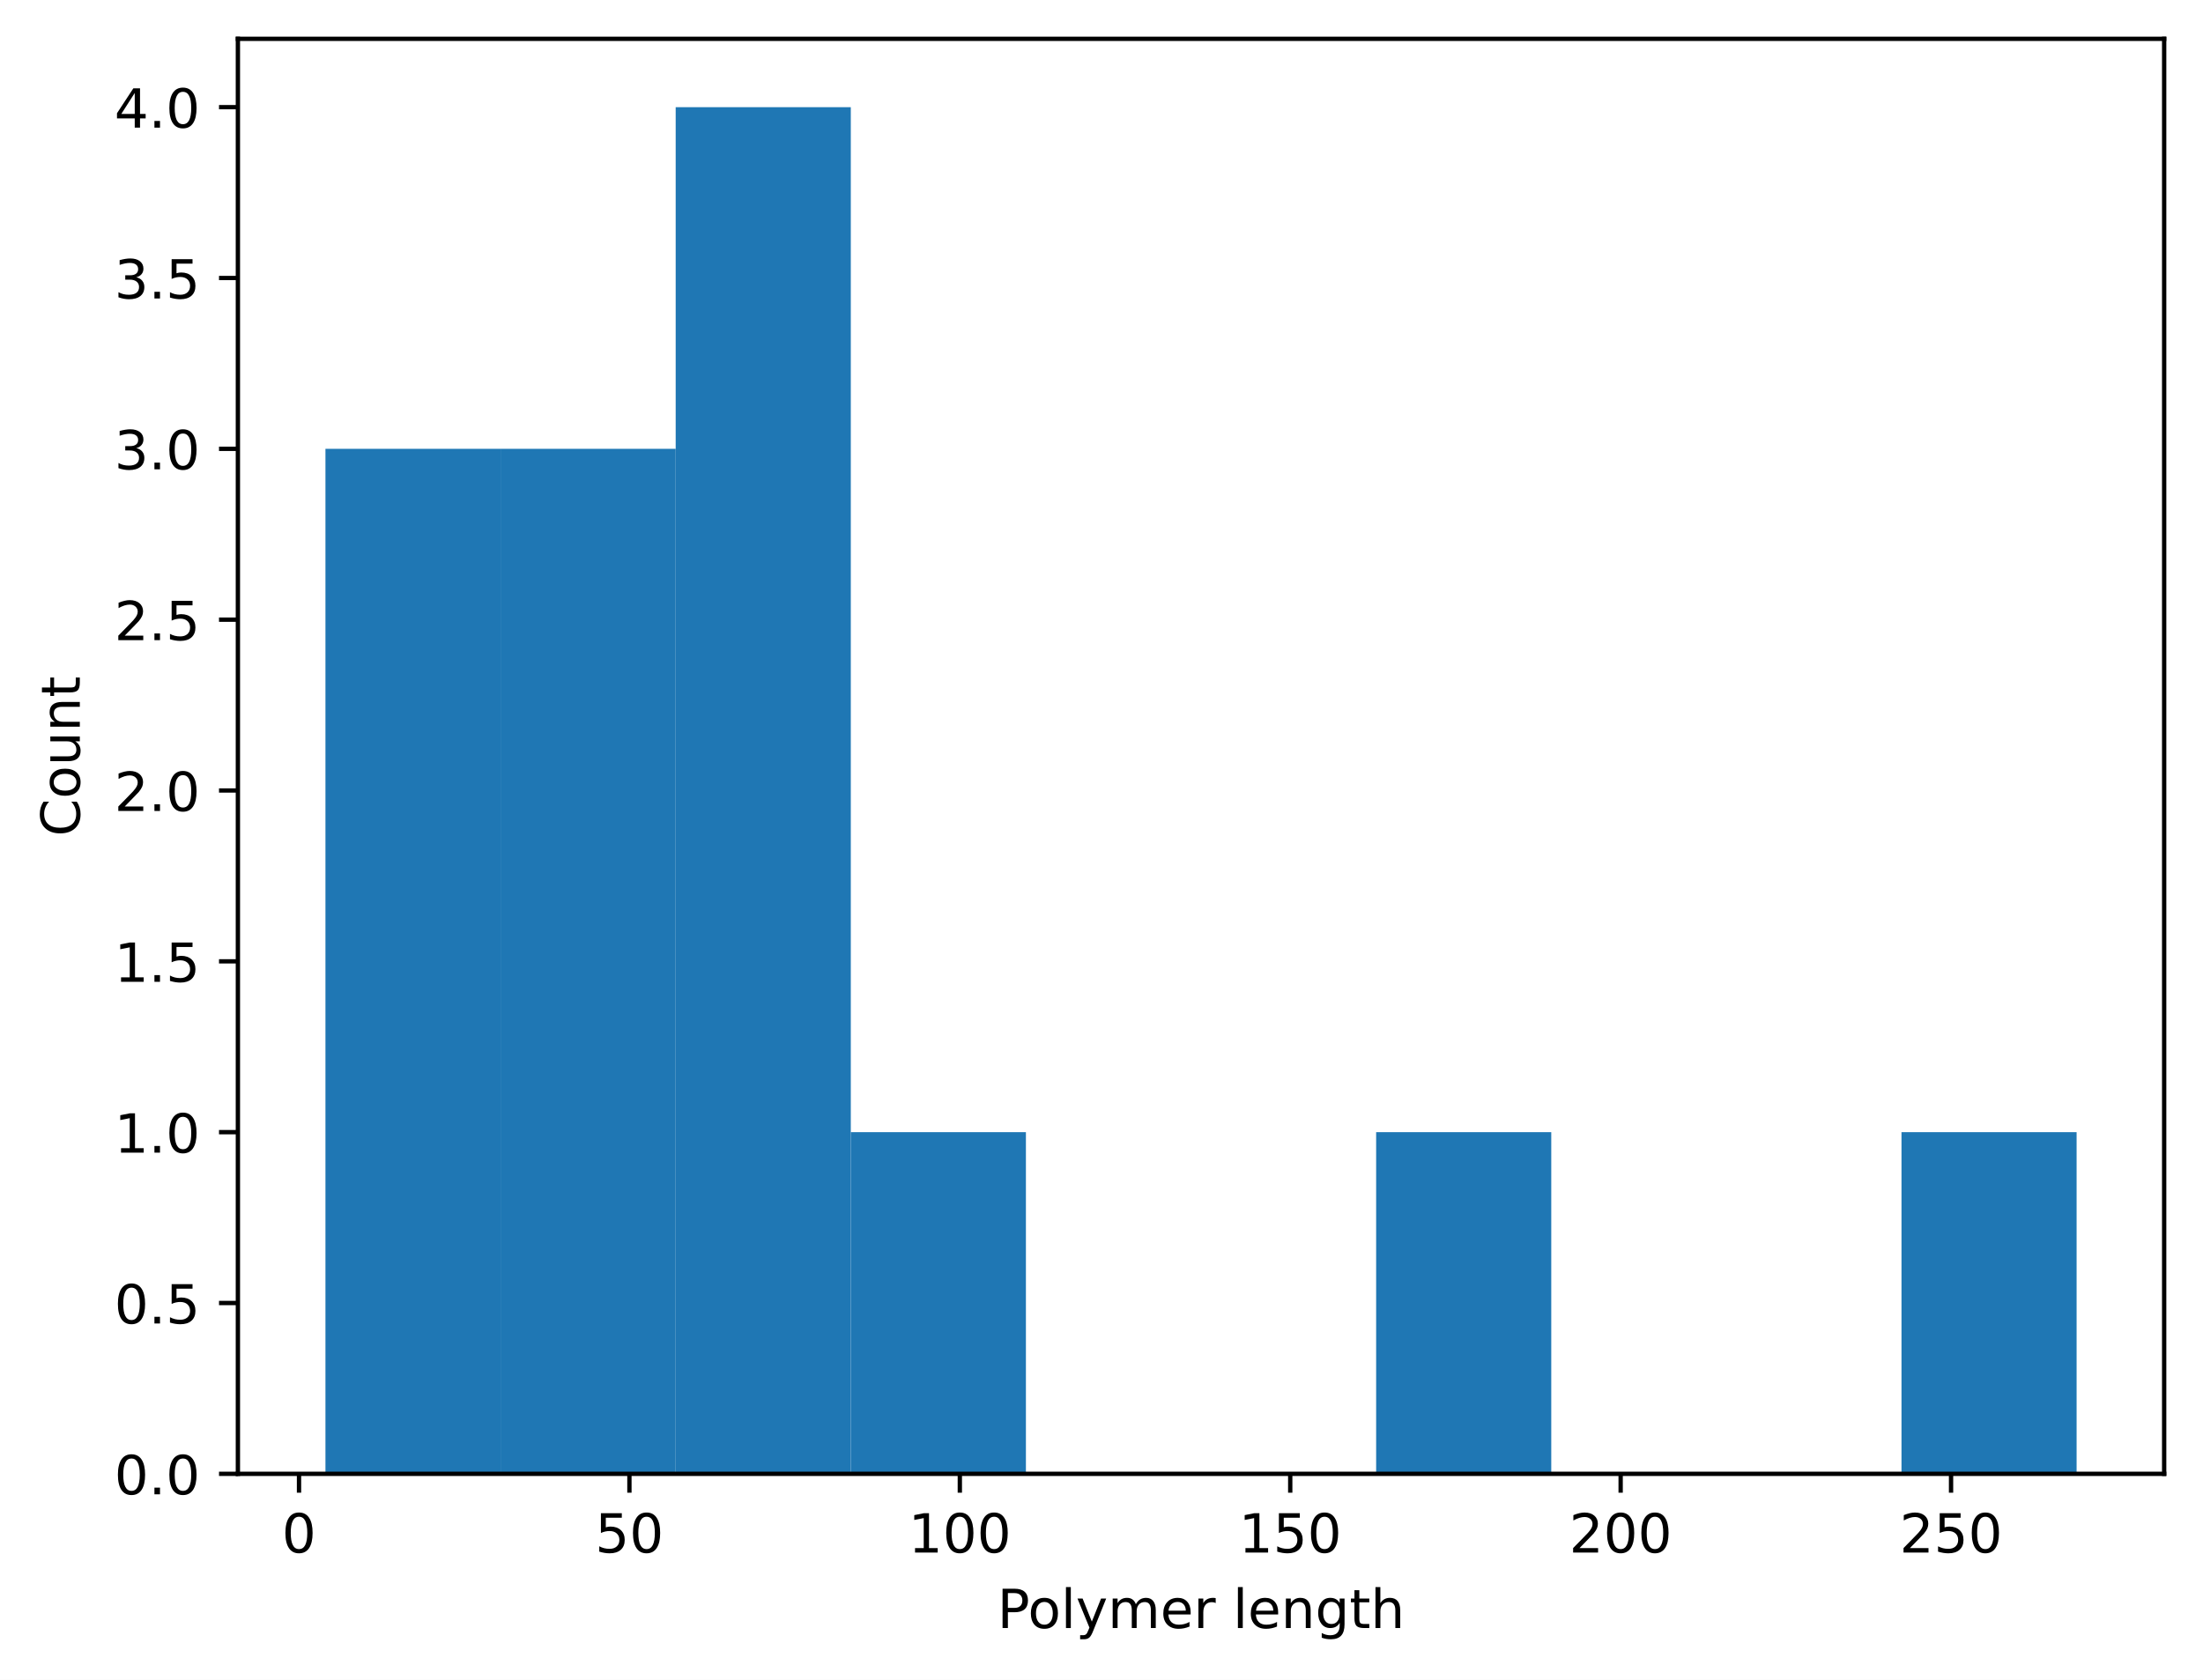
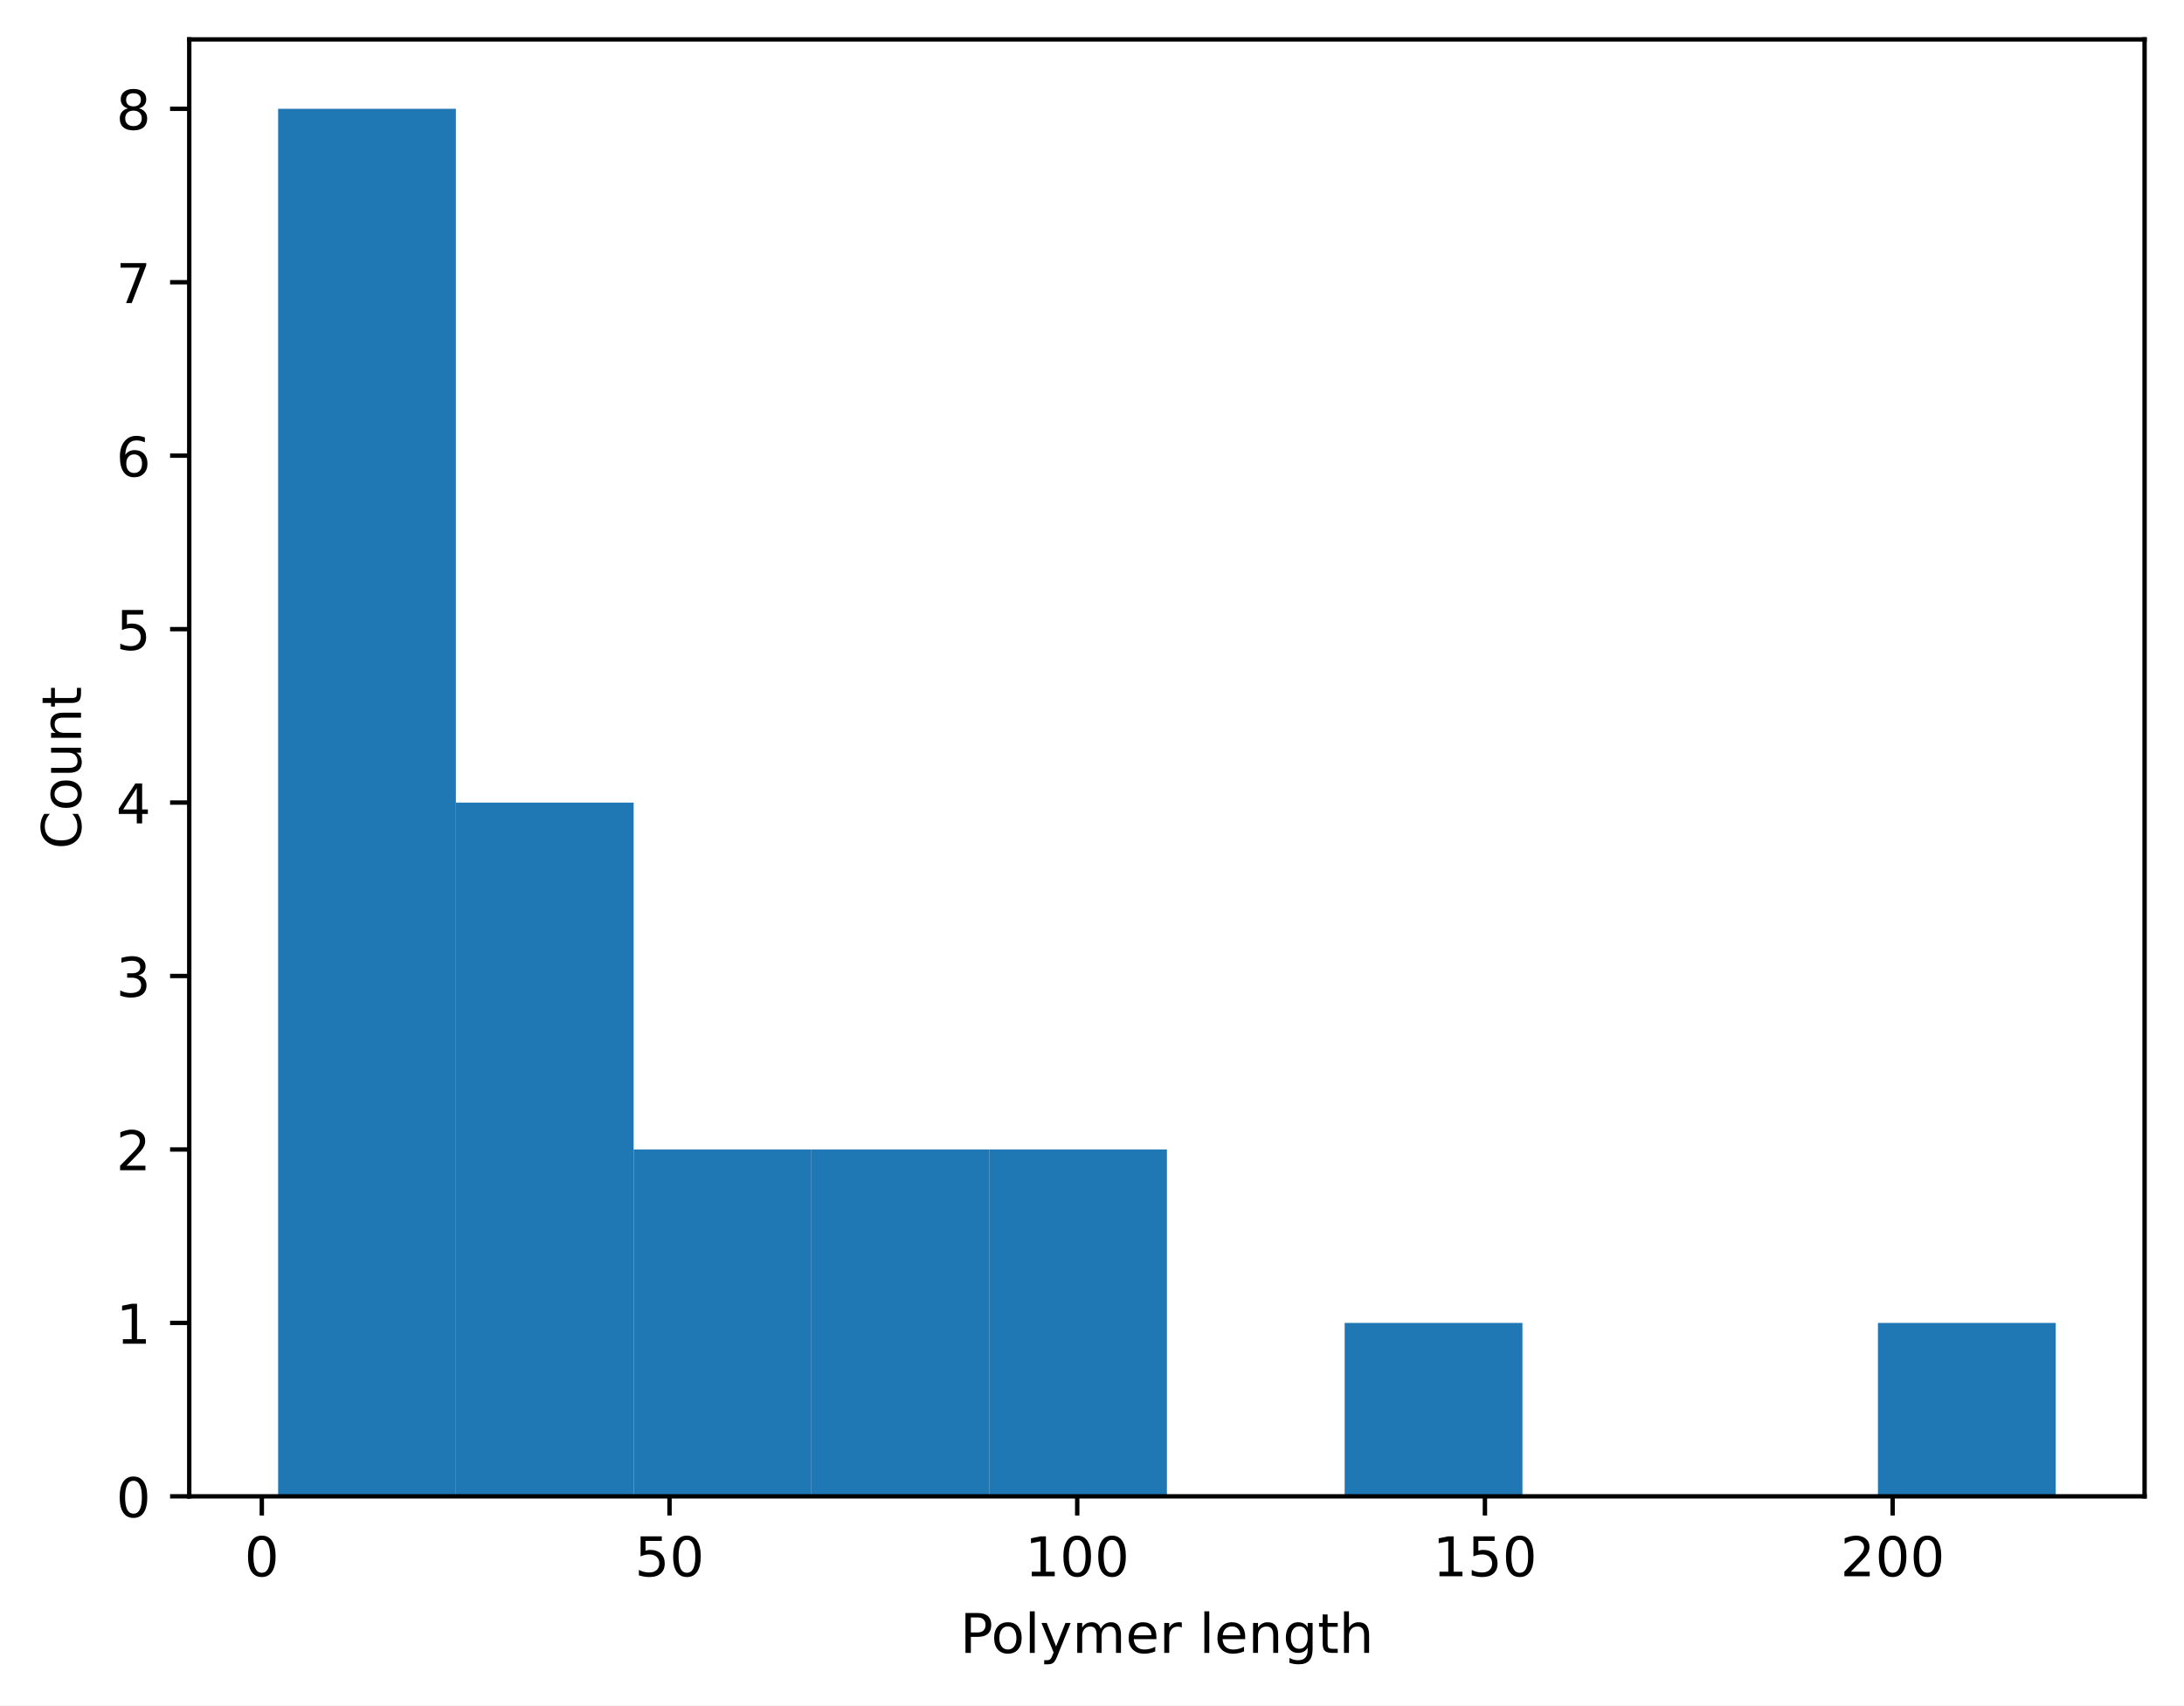
- <svg xmlns="http://www.w3.org/2000/svg" xmlns:xlink="http://www.w3.org/1999/xlink" width="408.423pt" height="311.513pt" viewBox="0 0 408.423 311.513" version="1.1">
+ <svg xmlns="http://www.w3.org/2000/svg" xmlns:xlink="http://www.w3.org/1999/xlink" width="398.882pt" height="311.513pt" viewBox="0 0 398.882 311.513" version="1.1">
  <defs>
    <style type="text/css">*{stroke-linejoin: round; stroke-linecap: butt}</style>
  </defs>
  <g id="figure_1">
    <g id="patch_1">
-       <path d="M 0 311.513  L 408.423 311.513  L 408.423 0  L 0 0  z " style="fill: #ffffff" />
+       <path d="M 0 311.513  L 398.882 311.513  L 398.882 0  L 0 0  z " style="fill: #ffffff" />
    </g>
    <g id="axes_1">
      <g id="patch_2">
-         <path d="M 44.103 273.312  L 401.223 273.312  L 401.223 7.2  L 44.103 7.2  z " style="fill: #ffffff" />
+         <path d="M 34.562 273.312  L 391.683 273.312  L 391.683 7.2  L 34.562 7.2  z " style="fill: #ffffff" />
      </g>
      <g id="patch_3">
-         <path d="M 60.336 273.312  L 92.801 273.312  L 92.801 83.232  L 60.336 83.232  z " clip-path="url(#p8f75eeb2db)" style="fill: #1f77b4" />
+         <path d="M 50.795 273.312  L 83.261 273.312  L 83.261 19.872  L 50.795 19.872  z " clip-path="url(#pa8d07bffdc)" style="fill: #1f77b4" />
      </g>
      <g id="patch_4">
-         <path d="M 92.801 273.312  L 125.267 273.312  L 125.267 83.232  L 92.801 83.232  z " clip-path="url(#p8f75eeb2db)" style="fill: #1f77b4" />
+         <path d="M 83.261 273.312  L 115.726 273.312  L 115.726 146.592  L 83.261 146.592  z " clip-path="url(#pa8d07bffdc)" style="fill: #1f77b4" />
      </g>
      <g id="patch_5">
-         <path d="M 125.267 273.312  L 157.732 273.312  L 157.732 19.872  L 125.267 19.872  z " clip-path="url(#p8f75eeb2db)" style="fill: #1f77b4" />
+         <path d="M 115.726 273.312  L 148.192 273.312  L 148.192 209.952  L 115.726 209.952  z " clip-path="url(#pa8d07bffdc)" style="fill: #1f77b4" />
      </g>
      <g id="patch_6">
-         <path d="M 157.732 273.312  L 190.198 273.312  L 190.198 209.952  L 157.732 209.952  z " clip-path="url(#p8f75eeb2db)" style="fill: #1f77b4" />
+         <path d="M 148.192 273.312  L 180.657 273.312  L 180.657 209.952  L 148.192 209.952  z " clip-path="url(#pa8d07bffdc)" style="fill: #1f77b4" />
      </g>
      <g id="patch_7">
-         <path d="M 190.198 273.312  L 222.663 273.312  L 222.663 273.312  L 190.198 273.312  z " clip-path="url(#p8f75eeb2db)" style="fill: #1f77b4" />
+         <path d="M 180.657 273.312  L 213.123 273.312  L 213.123 209.952  L 180.657 209.952  z " clip-path="url(#pa8d07bffdc)" style="fill: #1f77b4" />
      </g>
      <g id="patch_8">
-         <path d="M 222.663 273.312  L 255.129 273.312  L 255.129 273.312  L 222.663 273.312  z " clip-path="url(#p8f75eeb2db)" style="fill: #1f77b4" />
+         <path d="M 213.123 273.312  L 245.588 273.312  L 245.588 273.312  L 213.123 273.312  z " clip-path="url(#pa8d07bffdc)" style="fill: #1f77b4" />
      </g>
      <g id="patch_9">
-         <path d="M 255.129 273.312  L 287.594 273.312  L 287.594 209.952  L 255.129 209.952  z " clip-path="url(#p8f75eeb2db)" style="fill: #1f77b4" />
+         <path d="M 245.588 273.312  L 278.053 273.312  L 278.053 241.632  L 245.588 241.632  z " clip-path="url(#pa8d07bffdc)" style="fill: #1f77b4" />
      </g>
      <g id="patch_10">
-         <path d="M 287.594 273.312  L 320.059 273.312  L 320.059 273.312  L 287.594 273.312  z " clip-path="url(#p8f75eeb2db)" style="fill: #1f77b4" />
+         <path d="M 278.053 273.312  L 310.519 273.312  L 310.519 273.312  L 278.053 273.312  z " clip-path="url(#pa8d07bffdc)" style="fill: #1f77b4" />
      </g>
      <g id="patch_11">
-         <path d="M 320.059 273.312  L 352.525 273.312  L 352.525 273.312  L 320.059 273.312  z " clip-path="url(#p8f75eeb2db)" style="fill: #1f77b4" />
+         <path d="M 310.519 273.312  L 342.984 273.312  L 342.984 273.312  L 310.519 273.312  z " clip-path="url(#pa8d07bffdc)" style="fill: #1f77b4" />
      </g>
      <g id="patch_12">
-         <path d="M 352.525 273.312  L 384.99 273.312  L 384.99 209.952  L 352.525 209.952  z " clip-path="url(#p8f75eeb2db)" style="fill: #1f77b4" />
+         <path d="M 342.984 273.312  L 375.45 273.312  L 375.45 241.632  L 342.984 241.632  z " clip-path="url(#pa8d07bffdc)" style="fill: #1f77b4" />
      </g>
      <g id="matplotlib.axis_1">
        <g id="xtick_1">
          <g id="line2d_1">
            <defs>
-               <path id="m51d0f3c06d" d="M 0 0  L 0 3.5  " style="stroke: #000000; stroke-width: 0.8" />
+               <path id="m3407027a15" d="M 0 0  L 0 3.5  " style="stroke: #000000; stroke-width: 0.8" />
            </defs>
            <g>
-               <use xlink:href="#m51d0f3c06d" x="55.435" y="273.312" style="stroke: #000000; stroke-width: 0.8" />
+               <use xlink:href="#m3407027a15" x="47.817" y="273.312" style="stroke: #000000; stroke-width: 0.8" />
            </g>
          </g>
          <g id="text_1">
-             <g transform="translate(52.25416 287.9097) scale(0.1 -0.1)">
+             <g transform="translate(44.63549 287.9097) scale(0.1 -0.1)">
              <defs>
                <path id="DejaVuSans-13" d="M 2034 4250  Q 1547 4250 1301 3770  Q 1056 3291 1056 2328  Q 1056 1369 1301 889  Q 1547 409 2034 409  Q 2525 409 2770 889  Q 3016 1369 3016 2328  Q 3016 3291 2770 3770  Q 2525 4250 2034 4250  z M 2034 4750  Q 2819 4750 3233 4129  Q 3647 3509 3647 2328  Q 3647 1150 3233 529  Q 2819 -91 2034 -91  Q 1250 -91 836 529  Q 422 1150 422 2328  Q 422 3509 836 4129  Q 1250 4750 2034 4750  z " transform="scale(0.015625)" />
              </defs>
              <use xlink:href="#DejaVuSans-13" />
            </g>
          </g>
        </g>
        <g id="xtick_2">
          <g id="line2d_2">
            <g>
-               <use xlink:href="#m51d0f3c06d" x="116.691" y="273.312" style="stroke: #000000; stroke-width: 0.8" />
+               <use xlink:href="#m3407027a15" x="122.279" y="273.312" style="stroke: #000000; stroke-width: 0.8" />
            </g>
          </g>
          <g id="text_2">
-             <g transform="translate(110.3285 287.9097) scale(0.1 -0.1)">
+             <g transform="translate(115.9163 287.9097) scale(0.1 -0.1)">
              <defs>
                <path id="DejaVuSans-18" d="M 691 4666  L 3169 4666  L 3169 4134  L 1269 4134  L 1269 2991  Q 1406 3038 1543 3061  Q 1681 3084 1819 3084  Q 2600 3084 3056 2656  Q 3513 2228 3513 1497  Q 3513 744 3044 326  Q 2575 -91 1722 -91  Q 1428 -91 1123 -41  Q 819 9 494 109  L 494 744  Q 775 591 1075 516  Q 1375 441 1709 441  Q 2250 441 2565 725  Q 2881 1009 2881 1497  Q 2881 1984 2565 2268  Q 2250 2553 1709 2553  Q 1456 2553 1204 2497  Q 953 2441 691 2322  L 691 4666  z " transform="scale(0.015625)" />
              </defs>
              <use xlink:href="#DejaVuSans-18" />
              <use xlink:href="#DejaVuSans-13" transform="translate(63.625 0)" />
            </g>
          </g>
        </g>
        <g id="xtick_3">
          <g id="line2d_3">
            <g>
-               <use xlink:href="#m51d0f3c06d" x="177.947" y="273.312" style="stroke: #000000; stroke-width: 0.8" />
+               <use xlink:href="#m3407027a15" x="196.741" y="273.312" style="stroke: #000000; stroke-width: 0.8" />
            </g>
          </g>
          <g id="text_3">
-             <g transform="translate(168.4028 287.9097) scale(0.1 -0.1)">
+             <g transform="translate(187.1971 287.9097) scale(0.1 -0.1)">
              <defs>
                <path id="DejaVuSans-14" d="M 794 531  L 1825 531  L 1825 4091  L 703 3866  L 703 4441  L 1819 4666  L 2450 4666  L 2450 531  L 3481 531  L 3481 0  L 794 0  L 794 531  z " transform="scale(0.015625)" />
              </defs>
              <use xlink:href="#DejaVuSans-14" />
              <use xlink:href="#DejaVuSans-13" transform="translate(63.625 0)" />
              <use xlink:href="#DejaVuSans-13" transform="translate(127.25 0)" />
            </g>
          </g>
        </g>
        <g id="xtick_4">
          <g id="line2d_4">
            <g>
-               <use xlink:href="#m51d0f3c06d" x="239.202" y="273.312" style="stroke: #000000; stroke-width: 0.8" />
+               <use xlink:href="#m3407027a15" x="271.203" y="273.312" style="stroke: #000000; stroke-width: 0.8" />
            </g>
          </g>
          <g id="text_4">
-             <g transform="translate(229.6584 287.9097) scale(0.1 -0.1)">
+             <g transform="translate(261.6592 287.9097) scale(0.1 -0.1)">
              <use xlink:href="#DejaVuSans-14" />
              <use xlink:href="#DejaVuSans-18" transform="translate(63.625 0)" />
              <use xlink:href="#DejaVuSans-13" transform="translate(127.25 0)" />
            </g>
          </g>
        </g>
        <g id="xtick_5">
          <g id="line2d_5">
            <g>
-               <use xlink:href="#m51d0f3c06d" x="300.458" y="273.312" style="stroke: #000000; stroke-width: 0.8" />
+               <use xlink:href="#m3407027a15" x="345.665" y="273.312" style="stroke: #000000; stroke-width: 0.8" />
            </g>
          </g>
          <g id="text_5">
-             <g transform="translate(290.914 287.9097) scale(0.1 -0.1)">
+             <g transform="translate(336.1212 287.9097) scale(0.1 -0.1)">
              <defs>
                <path id="DejaVuSans-15" d="M 1228 531  L 3431 531  L 3431 0  L 469 0  L 469 531  Q 828 903 1448 1529  Q 2069 2156 2228 2338  Q 2531 2678 2651 2914  Q 2772 3150 2772 3378  Q 2772 3750 2511 3984  Q 2250 4219 1831 4219  Q 1534 4219 1204 4116  Q 875 4013 500 3803  L 500 4441  Q 881 4594 1212 4672  Q 1544 4750 1819 4750  Q 2544 4750 2975 4387  Q 3406 4025 3406 3419  Q 3406 3131 3298 2873  Q 3191 2616 2906 2266  Q 2828 2175 2409 1742  Q 1991 1309 1228 531  z " transform="scale(0.015625)" />
              </defs>
              <use xlink:href="#DejaVuSans-15" />
              <use xlink:href="#DejaVuSans-13" transform="translate(63.625 0)" />
              <use xlink:href="#DejaVuSans-13" transform="translate(127.25 0)" />
            </g>
          </g>
        </g>
-         <g id="xtick_6">
-           <g id="line2d_6">
-             <g>
-               <use xlink:href="#m51d0f3c06d" x="361.713" y="273.312" style="stroke: #000000; stroke-width: 0.8" />
-             </g>
-           </g>
-           <g id="text_6">
-             <g transform="translate(352.1695 287.9097) scale(0.1 -0.1)">
-               <use xlink:href="#DejaVuSans-15" />
-               <use xlink:href="#DejaVuSans-18" transform="translate(63.625 0)" />
-               <use xlink:href="#DejaVuSans-13" transform="translate(127.25 0)" />
-             </g>
-           </g>
-         </g>
-         <g id="text_7">
-           <g transform="translate(184.8897 301.9104) scale(0.1 -0.1)">
+         <g id="text_6">
+           <g transform="translate(175.3491 301.9104) scale(0.1 -0.1)">
            <defs>
              <path id="DejaVuSans-33" d="M 1259 4147  L 1259 2394  L 2053 2394  Q 2494 2394 2734 2622  Q 2975 2850 2975 3272  Q 2975 3691 2734 3919  Q 2494 4147 2053 4147  L 1259 4147  z M 628 4666  L 2053 4666  Q 2838 4666 3239 4311  Q 3641 3956 3641 3272  Q 3641 2581 3239 2228  Q 2838 1875 2053 1875  L 1259 1875  L 1259 0  L 628 0  L 628 4666  z " transform="scale(0.015625)" />
              <path id="DejaVuSans-52" d="M 1959 3097  Q 1497 3097 1228 2736  Q 959 2375 959 1747  Q 959 1119 1226 758  Q 1494 397 1959 397  Q 2419 397 2687 759  Q 2956 1122 2956 1747  Q 2956 2369 2687 2733  Q 2419 3097 1959 3097  z M 1959 3584  Q 2709 3584 3137 3096  Q 3566 2609 3566 1747  Q 3566 888 3137 398  Q 2709 -91 1959 -91  Q 1206 -91 779 398  Q 353 888 353 1747  Q 353 2609 779 3096  Q 1206 3584 1959 3584  z " transform="scale(0.015625)" />
              <path id="DejaVuSans-4f" d="M 603 4863  L 1178 4863  L 1178 0  L 603 0  L 603 4863  z " transform="scale(0.015625)" />
              <path id="DejaVuSans-5c" d="M 2059 -325  Q 1816 -950 1584 -1140  Q 1353 -1331 966 -1331  L 506 -1331  L 506 -850  L 844 -850  Q 1081 -850 1212 -737  Q 1344 -625 1503 -206  L 1606 56  L 191 3500  L 800 3500  L 1894 763  L 2988 3500  L 3597 3500  L 2059 -325  z " transform="scale(0.015625)" />
              <path id="DejaVuSans-50" d="M 3328 2828  Q 3544 3216 3844 3400  Q 4144 3584 4550 3584  Q 5097 3584 5394 3201  Q 5691 2819 5691 2113  L 5691 0  L 5113 0  L 5113 2094  Q 5113 2597 4934 2840  Q 4756 3084 4391 3084  Q 3944 3084 3684 2787  Q 3425 2491 3425 1978  L 3425 0  L 2847 0  L 2847 2094  Q 2847 2600 2669 2842  Q 2491 3084 2119 3084  Q 1678 3084 1418 2786  Q 1159 2488 1159 1978  L 1159 0  L 581 0  L 581 3500  L 1159 3500  L 1159 2956  Q 1356 3278 1631 3431  Q 1906 3584 2284 3584  Q 2666 3584 2933 3390  Q 3200 3197 3328 2828  z " transform="scale(0.015625)" />
              <path id="DejaVuSans-48" d="M 3597 1894  L 3597 1613  L 953 1613  Q 991 1019 1311 708  Q 1631 397 2203 397  Q 2534 397 2845 478  Q 3156 559 3463 722  L 3463 178  Q 3153 47 2828 -22  Q 2503 -91 2169 -91  Q 1331 -91 842 396  Q 353 884 353 1716  Q 353 2575 817 3079  Q 1281 3584 2069 3584  Q 2775 3584 3186 3129  Q 3597 2675 3597 1894  z M 3022 2063  Q 3016 2534 2758 2815  Q 2500 3097 2075 3097  Q 1594 3097 1305 2825  Q 1016 2553 972 2059  L 3022 2063  z " transform="scale(0.015625)" />
              <path id="DejaVuSans-55" d="M 2631 2963  Q 2534 3019 2420 3045  Q 2306 3072 2169 3072  Q 1681 3072 1420 2755  Q 1159 2438 1159 1844  L 1159 0  L 581 0  L 581 3500  L 1159 3500  L 1159 2956  Q 1341 3275 1631 3429  Q 1922 3584 2338 3584  Q 2397 3584 2469 3576  Q 2541 3569 2628 3553  L 2631 2963  z " transform="scale(0.015625)" />
              <path id="DejaVuSans-3" transform="scale(0.015625)" />
              <path id="DejaVuSans-51" d="M 3513 2113  L 3513 0  L 2938 0  L 2938 2094  Q 2938 2591 2744 2837  Q 2550 3084 2163 3084  Q 1697 3084 1428 2787  Q 1159 2491 1159 1978  L 1159 0  L 581 0  L 581 3500  L 1159 3500  L 1159 2956  Q 1366 3272 1645 3428  Q 1925 3584 2291 3584  Q 2894 3584 3203 3211  Q 3513 2838 3513 2113  z " transform="scale(0.015625)" />
              <path id="DejaVuSans-4a" d="M 2906 1791  Q 2906 2416 2648 2759  Q 2391 3103 1925 3103  Q 1463 3103 1205 2759  Q 947 2416 947 1791  Q 947 1169 1205 825  Q 1463 481 1925 481  Q 2391 481 2648 825  Q 2906 1169 2906 1791  z M 3481 434  Q 3481 -459 3084 -895  Q 2688 -1331 1869 -1331  Q 1566 -1331 1297 -1286  Q 1028 -1241 775 -1147  L 775 -588  Q 1028 -725 1275 -790  Q 1522 -856 1778 -856  Q 2344 -856 2625 -561  Q 2906 -266 2906 331  L 2906 616  Q 2728 306 2450 153  Q 2172 0 1784 0  Q 1141 0 747 490  Q 353 981 353 1791  Q 353 2603 747 3093  Q 1141 3584 1784 3584  Q 2172 3584 2450 3431  Q 2728 3278 2906 2969  L 2906 3500  L 3481 3500  L 3481 434  z " transform="scale(0.015625)" />
              <path id="DejaVuSans-57" d="M 1172 4494  L 1172 3500  L 2356 3500  L 2356 3053  L 1172 3053  L 1172 1153  Q 1172 725 1289 603  Q 1406 481 1766 481  L 2356 481  L 2356 0  L 1766 0  Q 1100 0 847 248  Q 594 497 594 1153  L 594 3053  L 172 3053  L 172 3500  L 594 3500  L 594 4494  L 1172 4494  z " transform="scale(0.015625)" />
              <path id="DejaVuSans-4b" d="M 3513 2113  L 3513 0  L 2938 0  L 2938 2094  Q 2938 2591 2744 2837  Q 2550 3084 2163 3084  Q 1697 3084 1428 2787  Q 1159 2491 1159 1978  L 1159 0  L 581 0  L 581 4863  L 1159 4863  L 1159 2956  Q 1366 3272 1645 3428  Q 1925 3584 2291 3584  Q 2894 3584 3203 3211  Q 3513 2838 3513 2113  z " transform="scale(0.015625)" />
            </defs>
            <use xlink:href="#DejaVuSans-33" />
            <use xlink:href="#DejaVuSans-52" transform="translate(56.73438 0)" />
            <use xlink:href="#DejaVuSans-4f" transform="translate(117.9219 0)" />
            <use xlink:href="#DejaVuSans-5c" transform="translate(145.7031 0)" />
            <use xlink:href="#DejaVuSans-50" transform="translate(204.8906 0)" />
            <use xlink:href="#DejaVuSans-48" transform="translate(302.2969 0)" />
            <use xlink:href="#DejaVuSans-55" transform="translate(363.8281 0)" />
            <use xlink:href="#DejaVuSans-3" transform="translate(404.9375 0)" />
            <use xlink:href="#DejaVuSans-4f" transform="translate(436.7188 0)" />
            <use xlink:href="#DejaVuSans-48" transform="translate(464.5 0)" />
            <use xlink:href="#DejaVuSans-51" transform="translate(526.0312 0)" />
            <use xlink:href="#DejaVuSans-4a" transform="translate(589.4062 0)" />
            <use xlink:href="#DejaVuSans-57" transform="translate(652.8906 0)" />
            <use xlink:href="#DejaVuSans-4b" transform="translate(692.0938 0)" />
          </g>
        </g>
      </g>
      <g id="matplotlib.axis_2">
        <g id="ytick_1">
+           <g id="line2d_6">
+             <defs>
+               <path id="m67dfd224ca" d="M 0 0  L -3.5 0  " style="stroke: #000000; stroke-width: 0.8" />
+             </defs>
+             <g>
+               <use xlink:href="#m67dfd224ca" x="34.562" y="273.312" style="stroke: #000000; stroke-width: 0.8" />
+             </g>
+           </g>
+           <g id="text_7">
+             <g transform="translate(21.2 277.1108) scale(0.1 -0.1)">
+               <use xlink:href="#DejaVuSans-13" />
+             </g>
+           </g>
+         </g>
+         <g id="ytick_2">
          <g id="line2d_7">
-             <defs>
-               <path id="m0d4f60b505" d="M 0 0  L -3.5 0  " style="stroke: #000000; stroke-width: 0.8" />
-             </defs>
-             <g>
-               <use xlink:href="#m0d4f60b505" x="44.103" y="273.312" style="stroke: #000000; stroke-width: 0.8" />
+             <g>
+               <use xlink:href="#m67dfd224ca" x="34.562" y="241.632" style="stroke: #000000; stroke-width: 0.8" />
            </g>
          </g>
          <g id="text_8">
-             <g transform="translate(21.2 277.1108) scale(0.1 -0.1)">
-               <defs>
-                 <path id="DejaVuSans-11" d="M 684 794  L 1344 794  L 1344 0  L 684 0  L 684 794  z " transform="scale(0.015625)" />
-               </defs>
-               <use xlink:href="#DejaVuSans-13" />
-               <use xlink:href="#DejaVuSans-11" transform="translate(63.625 0)" />
-               <use xlink:href="#DejaVuSans-13" transform="translate(95.40625 0)" />
-             </g>
-           </g>
-         </g>
-         <g id="ytick_2">
+             <g transform="translate(21.2 245.4308) scale(0.1 -0.1)">
+               <use xlink:href="#DejaVuSans-14" />
+             </g>
+           </g>
+         </g>
+         <g id="ytick_3">
          <g id="line2d_8">
            <g>
-               <use xlink:href="#m0d4f60b505" x="44.103" y="241.632" style="stroke: #000000; stroke-width: 0.8" />
+               <use xlink:href="#m67dfd224ca" x="34.562" y="209.952" style="stroke: #000000; stroke-width: 0.8" />
            </g>
          </g>
          <g id="text_9">
-             <g transform="translate(21.2 245.4308) scale(0.1 -0.1)">
-               <use xlink:href="#DejaVuSans-13" />
-               <use xlink:href="#DejaVuSans-11" transform="translate(63.625 0)" />
-               <use xlink:href="#DejaVuSans-18" transform="translate(95.40625 0)" />
-             </g>
-           </g>
-         </g>
-         <g id="ytick_3">
+             <g transform="translate(21.2 213.7508) scale(0.1 -0.1)">
+               <use xlink:href="#DejaVuSans-15" />
+             </g>
+           </g>
+         </g>
+         <g id="ytick_4">
          <g id="line2d_9">
            <g>
-               <use xlink:href="#m0d4f60b505" x="44.103" y="209.952" style="stroke: #000000; stroke-width: 0.8" />
+               <use xlink:href="#m67dfd224ca" x="34.562" y="178.272" style="stroke: #000000; stroke-width: 0.8" />
            </g>
          </g>
          <g id="text_10">
-             <g transform="translate(21.2 213.7508) scale(0.1 -0.1)">
-               <use xlink:href="#DejaVuSans-14" />
-               <use xlink:href="#DejaVuSans-11" transform="translate(63.625 0)" />
-               <use xlink:href="#DejaVuSans-13" transform="translate(95.40625 0)" />
-             </g>
-           </g>
-         </g>
-         <g id="ytick_4">
+             <g transform="translate(21.2 182.0708) scale(0.1 -0.1)">
+               <defs>
+                 <path id="DejaVuSans-16" d="M 2597 2516  Q 3050 2419 3304 2112  Q 3559 1806 3559 1356  Q 3559 666 3084 287  Q 2609 -91 1734 -91  Q 1441 -91 1130 -33  Q 819 25 488 141  L 488 750  Q 750 597 1062 519  Q 1375 441 1716 441  Q 2309 441 2620 675  Q 2931 909 2931 1356  Q 2931 1769 2642 2001  Q 2353 2234 1838 2234  L 1294 2234  L 1294 2753  L 1863 2753  Q 2328 2753 2575 2939  Q 2822 3125 2822 3475  Q 2822 3834 2567 4026  Q 2313 4219 1838 4219  Q 1578 4219 1281 4162  Q 984 4106 628 3988  L 628 4550  Q 988 4650 1302 4700  Q 1616 4750 1894 4750  Q 2613 4750 3031 4423  Q 3450 4097 3450 3541  Q 3450 3153 3228 2886  Q 3006 2619 2597 2516  z " transform="scale(0.015625)" />
+               </defs>
+               <use xlink:href="#DejaVuSans-16" />
+             </g>
+           </g>
+         </g>
+         <g id="ytick_5">
          <g id="line2d_10">
            <g>
-               <use xlink:href="#m0d4f60b505" x="44.103" y="178.272" style="stroke: #000000; stroke-width: 0.8" />
+               <use xlink:href="#m67dfd224ca" x="34.562" y="146.592" style="stroke: #000000; stroke-width: 0.8" />
            </g>
          </g>
          <g id="text_11">
-             <g transform="translate(21.2 182.0708) scale(0.1 -0.1)">
-               <use xlink:href="#DejaVuSans-14" />
-               <use xlink:href="#DejaVuSans-11" transform="translate(63.625 0)" />
-               <use xlink:href="#DejaVuSans-18" transform="translate(95.40625 0)" />
-             </g>
-           </g>
-         </g>
-         <g id="ytick_5">
+             <g transform="translate(21.2 150.3908) scale(0.1 -0.1)">
+               <defs>
+                 <path id="DejaVuSans-17" d="M 2419 4116  L 825 1625  L 2419 1625  L 2419 4116  z M 2253 4666  L 3047 4666  L 3047 1625  L 3713 1625  L 3713 1100  L 3047 1100  L 3047 0  L 2419 0  L 2419 1100  L 313 1100  L 313 1709  L 2253 4666  z " transform="scale(0.015625)" />
+               </defs>
+               <use xlink:href="#DejaVuSans-17" />
+             </g>
+           </g>
+         </g>
+         <g id="ytick_6">
          <g id="line2d_11">
            <g>
-               <use xlink:href="#m0d4f60b505" x="44.103" y="146.592" style="stroke: #000000; stroke-width: 0.8" />
+               <use xlink:href="#m67dfd224ca" x="34.562" y="114.912" style="stroke: #000000; stroke-width: 0.8" />
            </g>
          </g>
          <g id="text_12">
-             <g transform="translate(21.2 150.3908) scale(0.1 -0.1)">
-               <use xlink:href="#DejaVuSans-15" />
-               <use xlink:href="#DejaVuSans-11" transform="translate(63.625 0)" />
-               <use xlink:href="#DejaVuSans-13" transform="translate(95.40625 0)" />
-             </g>
-           </g>
-         </g>
-         <g id="ytick_6">
+             <g transform="translate(21.2 118.7108) scale(0.1 -0.1)">
+               <use xlink:href="#DejaVuSans-18" />
+             </g>
+           </g>
+         </g>
+         <g id="ytick_7">
          <g id="line2d_12">
            <g>
-               <use xlink:href="#m0d4f60b505" x="44.103" y="114.912" style="stroke: #000000; stroke-width: 0.8" />
+               <use xlink:href="#m67dfd224ca" x="34.562" y="83.232" style="stroke: #000000; stroke-width: 0.8" />
            </g>
          </g>
          <g id="text_13">
-             <g transform="translate(21.2 118.7108) scale(0.1 -0.1)">
-               <use xlink:href="#DejaVuSans-15" />
-               <use xlink:href="#DejaVuSans-11" transform="translate(63.625 0)" />
-               <use xlink:href="#DejaVuSans-18" transform="translate(95.40625 0)" />
-             </g>
-           </g>
-         </g>
-         <g id="ytick_7">
+             <g transform="translate(21.2 87.03083) scale(0.1 -0.1)">
+               <defs>
+                 <path id="DejaVuSans-19" d="M 2113 2584  Q 1688 2584 1439 2293  Q 1191 2003 1191 1497  Q 1191 994 1439 701  Q 1688 409 2113 409  Q 2538 409 2786 701  Q 3034 994 3034 1497  Q 3034 2003 2786 2293  Q 2538 2584 2113 2584  z M 3366 4563  L 3366 3988  Q 3128 4100 2886 4159  Q 2644 4219 2406 4219  Q 1781 4219 1451 3797  Q 1122 3375 1075 2522  Q 1259 2794 1537 2939  Q 1816 3084 2150 3084  Q 2853 3084 3261 2657  Q 3669 2231 3669 1497  Q 3669 778 3244 343  Q 2819 -91 2113 -91  Q 1303 -91 875 529  Q 447 1150 447 2328  Q 447 3434 972 4092  Q 1497 4750 2381 4750  Q 2619 4750 2861 4703  Q 3103 4656 3366 4563  z " transform="scale(0.015625)" />
+               </defs>
+               <use xlink:href="#DejaVuSans-19" />
+             </g>
+           </g>
+         </g>
+         <g id="ytick_8">
          <g id="line2d_13">
            <g>
-               <use xlink:href="#m0d4f60b505" x="44.103" y="83.232" style="stroke: #000000; stroke-width: 0.8" />
+               <use xlink:href="#m67dfd224ca" x="34.562" y="51.552" style="stroke: #000000; stroke-width: 0.8" />
            </g>
          </g>
          <g id="text_14">
-             <g transform="translate(21.2 87.03083) scale(0.1 -0.1)">
-               <defs>
-                 <path id="DejaVuSans-16" d="M 2597 2516  Q 3050 2419 3304 2112  Q 3559 1806 3559 1356  Q 3559 666 3084 287  Q 2609 -91 1734 -91  Q 1441 -91 1130 -33  Q 819 25 488 141  L 488 750  Q 750 597 1062 519  Q 1375 441 1716 441  Q 2309 441 2620 675  Q 2931 909 2931 1356  Q 2931 1769 2642 2001  Q 2353 2234 1838 2234  L 1294 2234  L 1294 2753  L 1863 2753  Q 2328 2753 2575 2939  Q 2822 3125 2822 3475  Q 2822 3834 2567 4026  Q 2313 4219 1838 4219  Q 1578 4219 1281 4162  Q 984 4106 628 3988  L 628 4550  Q 988 4650 1302 4700  Q 1616 4750 1894 4750  Q 2613 4750 3031 4423  Q 3450 4097 3450 3541  Q 3450 3153 3228 2886  Q 3006 2619 2597 2516  z " transform="scale(0.015625)" />
-               </defs>
-               <use xlink:href="#DejaVuSans-16" />
-               <use xlink:href="#DejaVuSans-11" transform="translate(63.625 0)" />
-               <use xlink:href="#DejaVuSans-13" transform="translate(95.40625 0)" />
-             </g>
-           </g>
-         </g>
-         <g id="ytick_8">
+             <g transform="translate(21.2 55.35083) scale(0.1 -0.1)">
+               <defs>
+                 <path id="DejaVuSans-1a" d="M 525 4666  L 3525 4666  L 3525 4397  L 1831 0  L 1172 0  L 2766 4134  L 525 4134  L 525 4666  z " transform="scale(0.015625)" />
+               </defs>
+               <use xlink:href="#DejaVuSans-1a" />
+             </g>
+           </g>
+         </g>
+         <g id="ytick_9">
          <g id="line2d_14">
            <g>
-               <use xlink:href="#m0d4f60b505" x="44.103" y="51.552" style="stroke: #000000; stroke-width: 0.8" />
+               <use xlink:href="#m67dfd224ca" x="34.562" y="19.872" style="stroke: #000000; stroke-width: 0.8" />
            </g>
          </g>
          <g id="text_15">
-             <g transform="translate(21.2 55.35083) scale(0.1 -0.1)">
-               <use xlink:href="#DejaVuSans-16" />
-               <use xlink:href="#DejaVuSans-11" transform="translate(63.625 0)" />
-               <use xlink:href="#DejaVuSans-18" transform="translate(95.40625 0)" />
-             </g>
-           </g>
-         </g>
-         <g id="ytick_9">
-           <g id="line2d_15">
-             <g>
-               <use xlink:href="#m0d4f60b505" x="44.103" y="19.872" style="stroke: #000000; stroke-width: 0.8" />
-             </g>
-           </g>
-           <g id="text_16">
            <g transform="translate(21.2 23.67083) scale(0.1 -0.1)">
              <defs>
-                 <path id="DejaVuSans-17" d="M 2419 4116  L 825 1625  L 2419 1625  L 2419 4116  z M 2253 4666  L 3047 4666  L 3047 1625  L 3713 1625  L 3713 1100  L 3047 1100  L 3047 0  L 2419 0  L 2419 1100  L 313 1100  L 313 1709  L 2253 4666  z " transform="scale(0.015625)" />
-               </defs>
-               <use xlink:href="#DejaVuSans-17" />
-               <use xlink:href="#DejaVuSans-11" transform="translate(63.625 0)" />
-               <use xlink:href="#DejaVuSans-13" transform="translate(95.40625 0)" />
-             </g>
-           </g>
-         </g>
-         <g id="text_17">
+                 <path id="DejaVuSans-1b" d="M 2034 2216  Q 1584 2216 1326 1975  Q 1069 1734 1069 1313  Q 1069 891 1326 650  Q 1584 409 2034 409  Q 2484 409 2743 651  Q 3003 894 3003 1313  Q 3003 1734 2745 1975  Q 2488 2216 2034 2216  z M 1403 2484  Q 997 2584 770 2862  Q 544 3141 544 3541  Q 544 4100 942 4425  Q 1341 4750 2034 4750  Q 2731 4750 3128 4425  Q 3525 4100 3525 3541  Q 3525 3141 3298 2862  Q 3072 2584 2669 2484  Q 3125 2378 3379 2068  Q 3634 1759 3634 1313  Q 3634 634 3220 271  Q 2806 -91 2034 -91  Q 1263 -91 848 271  Q 434 634 434 1313  Q 434 1759 690 2068  Q 947 2378 1403 2484  z M 1172 3481  Q 1172 3119 1398 2916  Q 1625 2713 2034 2713  Q 2441 2713 2670 2916  Q 2900 3119 2900 3481  Q 2900 3844 2670 4047  Q 2441 4250 2034 4250  Q 1625 4250 1398 4047  Q 1172 3844 1172 3481  z " transform="scale(0.015625)" />
+               </defs>
+               <use xlink:href="#DejaVuSans-1b" />
+             </g>
+           </g>
+         </g>
+         <g id="text_16">
          <g transform="translate(14.79766 155.1044) rotate(-90) scale(0.1 -0.1)">
            <defs>
              <path id="DejaVuSans-26" d="M 4122 4306  L 4122 3641  Q 3803 3938 3442 4084  Q 3081 4231 2675 4231  Q 1875 4231 1450 3742  Q 1025 3253 1025 2328  Q 1025 1406 1450 917  Q 1875 428 2675 428  Q 3081 428 3442 575  Q 3803 722 4122 1019  L 4122 359  Q 3791 134 3420 21  Q 3050 -91 2638 -91  Q 1578 -91 968 557  Q 359 1206 359 2328  Q 359 3453 968 4101  Q 1578 4750 2638 4750  Q 3056 4750 3426 4639  Q 3797 4528 4122 4306  z " transform="scale(0.015625)" />
              <path id="DejaVuSans-58" d="M 544 1381  L 544 3500  L 1119 3500  L 1119 1403  Q 1119 906 1312 657  Q 1506 409 1894 409  Q 2359 409 2629 706  Q 2900 1003 2900 1516  L 2900 3500  L 3475 3500  L 3475 0  L 2900 0  L 2900 538  Q 2691 219 2414 64  Q 2138 -91 1772 -91  Q 1169 -91 856 284  Q 544 659 544 1381  z M 1991 3584  L 1991 3584  z " transform="scale(0.015625)" />
            </defs>
            <use xlink:href="#DejaVuSans-26" />
            <use xlink:href="#DejaVuSans-52" transform="translate(69.82812 0)" />
            <use xlink:href="#DejaVuSans-58" transform="translate(131.0156 0)" />
            <use xlink:href="#DejaVuSans-51" transform="translate(194.3906 0)" />
            <use xlink:href="#DejaVuSans-57" transform="translate(257.7656 0)" />
          </g>
        </g>
      </g>
      <g id="patch_13">
-         <path d="M 44.103 273.312  L 44.103 7.2  " style="fill: none; stroke: #000000; stroke-width: 0.8; stroke-linejoin: miter; stroke-linecap: square" />
+         <path d="M 34.562 273.312  L 34.562 7.2  " style="fill: none; stroke: #000000; stroke-width: 0.8; stroke-linejoin: miter; stroke-linecap: square" />
      </g>
      <g id="patch_14">
-         <path d="M 401.223 273.312  L 401.223 7.2  " style="fill: none; stroke: #000000; stroke-width: 0.8; stroke-linejoin: miter; stroke-linecap: square" />
+         <path d="M 391.683 273.312  L 391.683 7.2  " style="fill: none; stroke: #000000; stroke-width: 0.8; stroke-linejoin: miter; stroke-linecap: square" />
      </g>
      <g id="patch_15">
-         <path d="M 44.103 273.312  L 401.223 273.312  " style="fill: none; stroke: #000000; stroke-width: 0.8; stroke-linejoin: miter; stroke-linecap: square" />
+         <path d="M 34.562 273.312  L 391.683 273.312  " style="fill: none; stroke: #000000; stroke-width: 0.8; stroke-linejoin: miter; stroke-linecap: square" />
      </g>
      <g id="patch_16">
-         <path d="M 44.103 7.2  L 401.223 7.2  " style="fill: none; stroke: #000000; stroke-width: 0.8; stroke-linejoin: miter; stroke-linecap: square" />
+         <path d="M 34.562 7.2  L 391.683 7.2  " style="fill: none; stroke: #000000; stroke-width: 0.8; stroke-linejoin: miter; stroke-linecap: square" />
      </g>
    </g>
  </g>
  <defs>
-     <clipPath id="p8f75eeb2db">
-       <rect x="44.103" y="7.2" width="357.12" height="266.112" />
+     <clipPath id="pa8d07bffdc">
+       <rect x="34.562" y="7.2" width="357.12" height="266.112" />
    </clipPath>
  </defs>
</svg>
